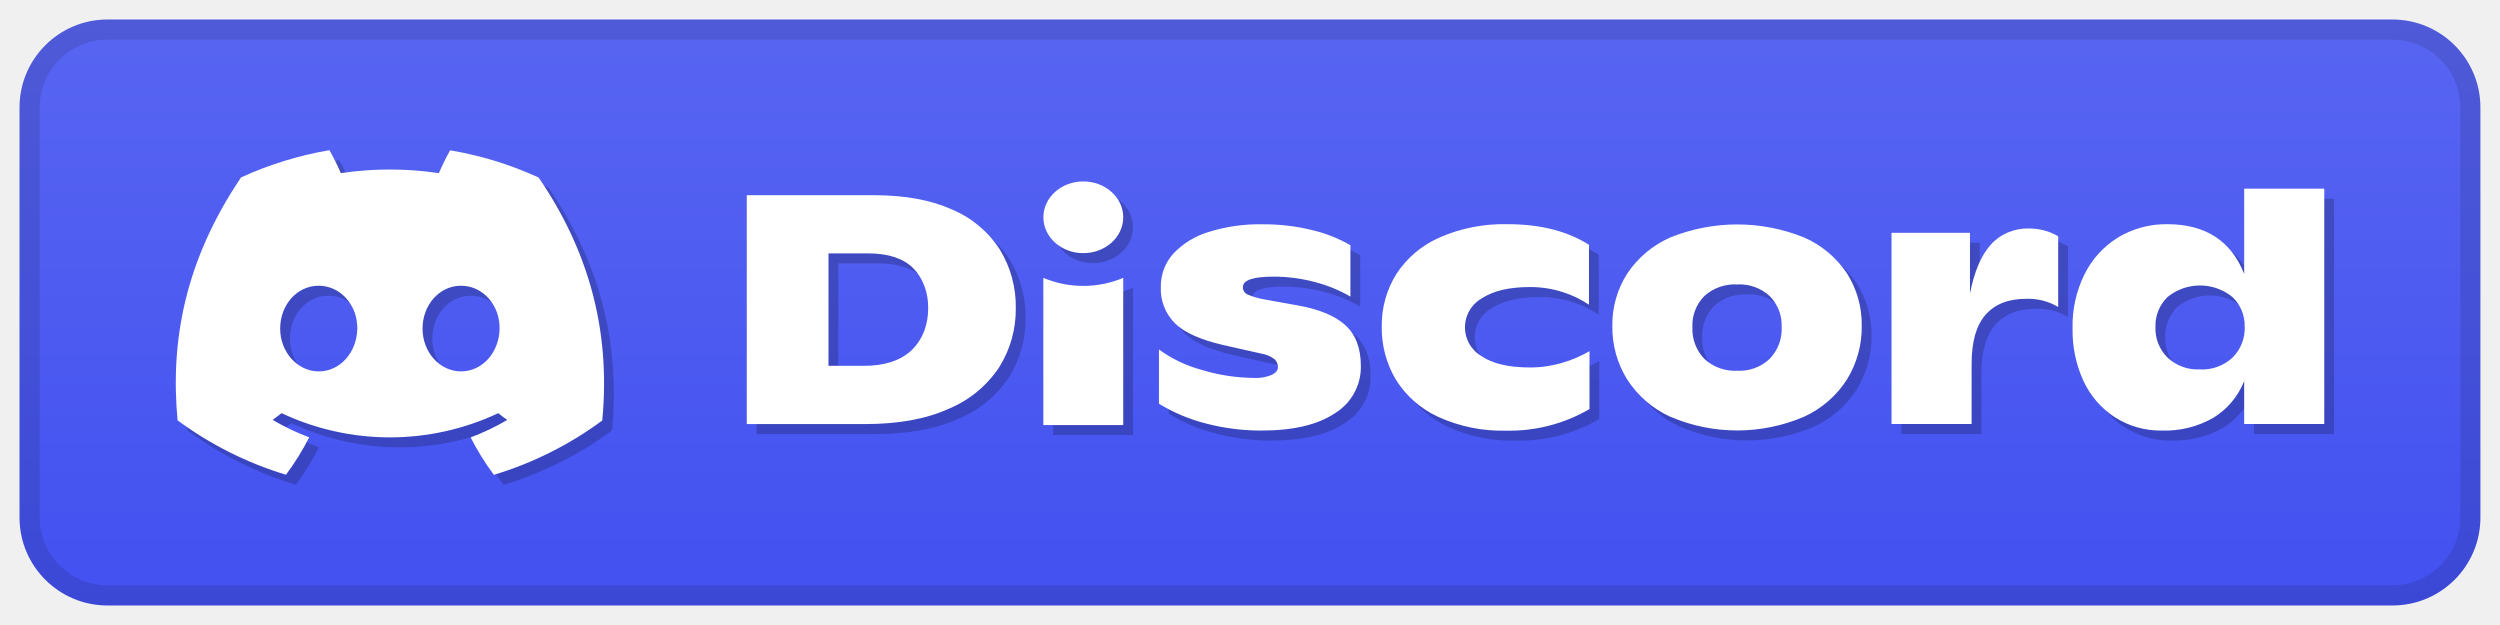
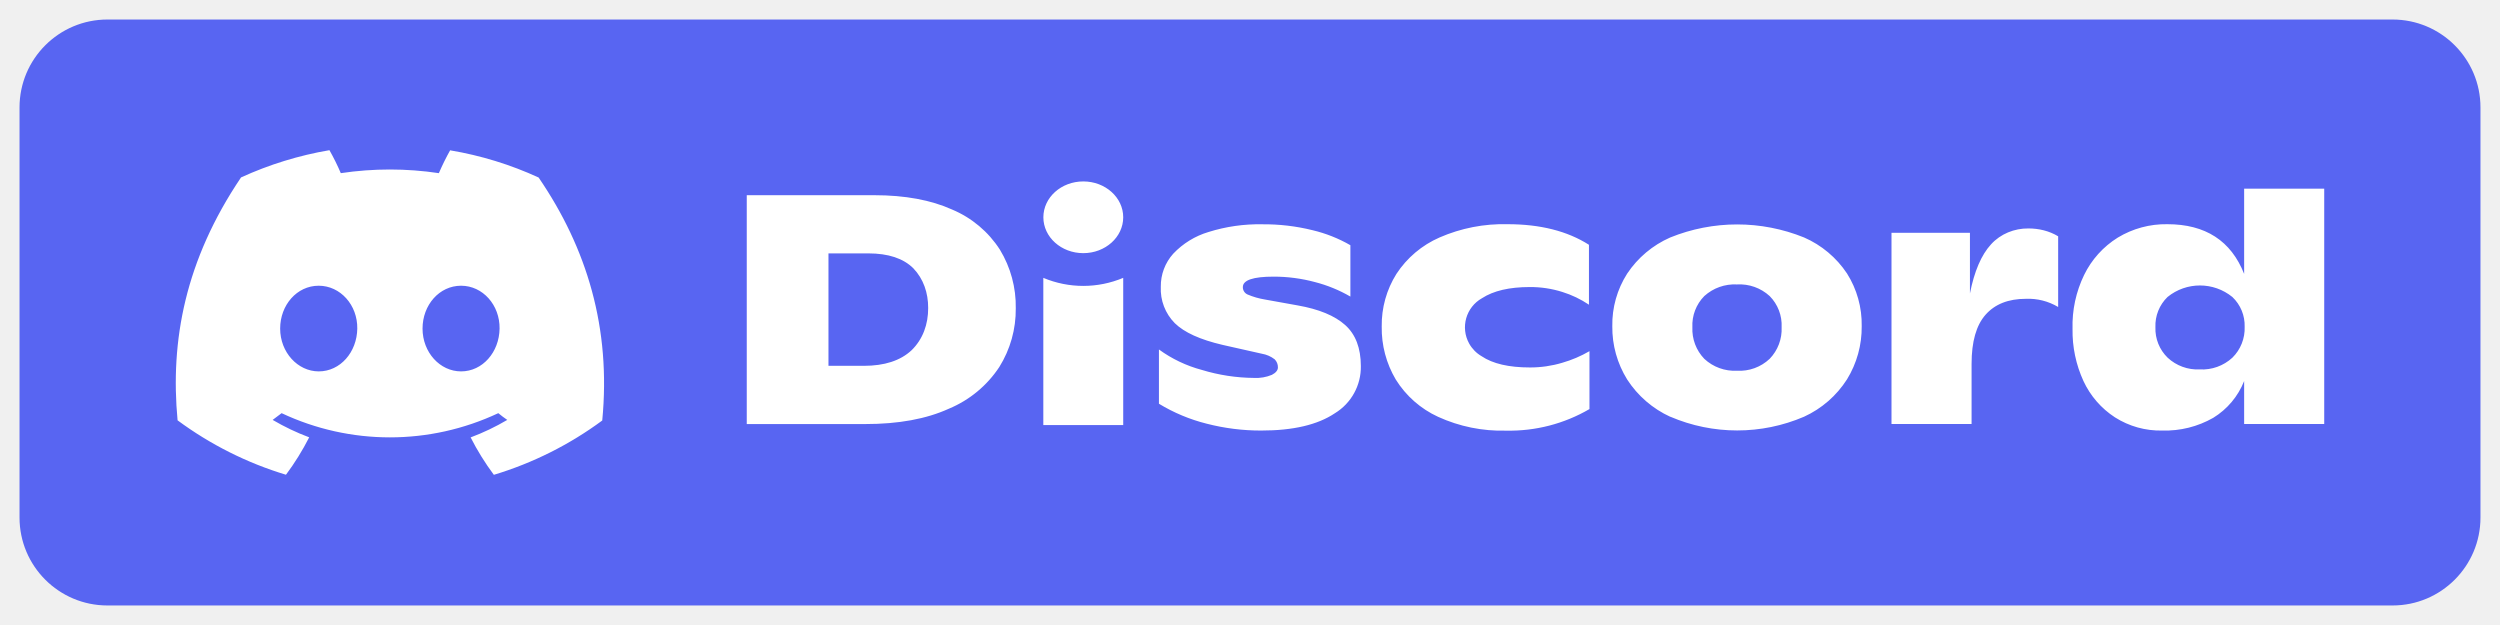
- <svg xmlns="http://www.w3.org/2000/svg" clip-rule="evenodd" fill-rule="evenodd" stroke-linejoin="round" stroke-miterlimit="2" version="1.1" viewBox="0 0 128 32" xml:space="preserve">
-   <g clip-rule="evenodd" stroke-linejoin="round" stroke-miterlimit="2">
-     <path transform="matrix(1.0523 0 0 1.1956 -7.6944 -7.2597)" d="m123.72 6.908c2.36 0 4.276 1.687 4.276 3.764v17.564c0 2.078-1.916 3.764-4.276 3.764h-111.18c-2.361 0-4.277-1.686-4.277-3.764v-17.564c0-2.077 1.916-3.764 4.277-3.764h111.18z" fill="url(#_Linear1)" fill-rule="evenodd" />
-     <path transform="matrix(1.0523 0 0 1.1956 -7.6944 -7.2597)" d="m123.72 6.908c2.36 0 4.276 1.687 4.276 3.764v17.564c0 2.078-1.916 3.764-4.276 3.764h-111.18c-2.361 0-4.277-1.686-4.277-3.764v-17.564c0-2.077 1.916-3.764 4.277-3.764zm0 0.863h-111.18c-1.82 0-3.297 1.3-3.297 2.901v17.564c0 1.601 1.477 2.901 3.297 2.901h111.18c1.819 0 3.296-1.3 3.296-2.901v-17.564c0-1.601-1.477-2.901-3.296-2.901z" fill-opacity=".11" fill-rule="evenodd" />
-     <path transform="matrix(.17315 0 0 .17315 9.5 8.2)" d="m81.15 0c-1.238 2.197-2.349 4.47-3.359 6.794-9.598-1.44-19.372-1.44-28.995 0-0.985-2.324-2.121-4.597-3.359-6.794-9.016 1.541-17.806 4.243-26.14 8.057-16.518 24.473-20.988 48.316-18.766 71.829 9.673 7.148 20.508 12.603 32.051 16.089 2.601-3.486 4.899-7.198 6.869-11.063-3.738-1.389-7.349-3.131-10.809-5.152 0.909-0.657 1.793-1.338 2.652-1.995 20.281 9.547 43.769 9.547 64.075 0 0.859 0.707 1.743 1.389 2.652 1.995-3.46 2.046-7.071 3.763-10.835 5.178 1.97 3.864 4.269 7.577 6.87 11.062 11.542-3.485 22.377-8.916 32.051-16.063 2.626-27.277-4.496-50.917-18.817-71.855-8.309-3.814-17.098-6.516-26.115-8.031l-0.025-0.051zm-38.87 65.414c-6.238 0-11.416-5.657-11.416-12.653s4.976-12.679 11.391-12.679 11.517 5.708 11.416 12.679-5.026 12.653-11.391 12.653zm42.078 0c-6.264 0-11.391-5.657-11.391-12.653s4.975-12.679 11.391-12.679c6.415 0 11.491 5.708 11.39 12.679s-5.026 12.653-11.39 12.653zm84.482-52.1h37.696c9.085 0 16.772 1.418 23.059 4.253 5.789 2.434 10.704 6.564 14.098 11.848 3.177 5.219 4.806 11.233 4.695 17.343 0.07 6.137-1.622 12.165-4.874 17.37-3.629 5.498-8.817 9.787-14.899 12.317-6.665 3.038-14.927 4.552-24.786 4.543h-34.989v-67.674zm34.603 50.455c6.121 0 10.825-1.528 14.111-4.584 3.372-3.269 4.951-7.723 4.93-12.524 0.018-4.446-1.38-8.592-4.391-11.737-2.946-2.927-7.378-4.396-13.297-4.405h-11.792v33.25h10.439zm101.39 17.108c-4.973-1.246-9.73-3.234-14.112-5.896v-16.045c3.825 2.783 8.133 4.833 12.704 6.048 5 1.526 10.195 2.321 15.423 2.361 1.805 0.097 3.607-0.215 5.275-0.911 1.187-0.608 1.781-1.381 1.781-2.182 0.026-0.904-0.324-1.779-0.966-2.416-1.103-0.848-2.398-1.413-3.77-1.643l-11.599-2.61c-6.646-1.546-11.364-3.687-14.153-6.421-2.831-2.855-4.334-6.767-4.142-10.784-0.047-3.6 1.264-7.085 3.673-9.762 2.855-3.02 6.455-5.235 10.438-6.421 5.126-1.611 10.48-2.38 15.852-2.278 5.015-0.047 10.016 0.537 14.885 1.74 3.933 0.932 7.71 2.429 11.212 4.446v15.189c-3.285-1.906-6.816-3.351-10.494-4.295-3.985-1.068-8.094-1.607-12.22-1.601-6.057 0-9.086 1.031-9.086 3.093-0.02 0.939 0.524 1.798 1.381 2.181 1.655 0.704 3.389 1.205 5.164 1.492l9.666 1.74c6.278 1.104 10.959 3.037 14.043 5.799 3.083 2.762 4.63 6.803 4.639 12.123 0.1 5.694-2.827 11.013-7.691 13.974-5.09 3.415-12.358 5.118-21.803 5.109-5.431 9e-3 -10.841-0.674-16.1-2.03zm68.433-2.03c-5.168-2.374-9.523-6.216-12.524-11.046-2.8-4.737-4.233-10.157-4.143-15.658-0.083-5.499 1.428-10.904 4.35-15.562 3.115-4.755 7.549-8.498 12.758-10.77 6.335-2.761 13.197-4.099 20.105-3.922 9.666 0 17.688 2.03 24.067 6.089v17.716c-2.427-1.631-5.078-2.901-7.87-3.769-3.126-0.987-6.388-1.477-9.666-1.45-5.993 0-10.683 1.095-14.07 3.286-4.761 2.657-6.467 8.671-3.81 13.432 0.866 1.552 2.134 2.841 3.672 3.731 3.286 2.219 8.054 3.328 14.305 3.328 3.226 8e-3 6.436-0.457 9.527-1.381 2.82-0.808 5.529-1.963 8.064-3.438v17.122c-7.471 4.356-16.001 6.564-24.647 6.379-6.93 0.19-13.812-1.208-20.118-4.087zm68.681 0c-5.225-2.386-9.658-6.219-12.772-11.046-2.935-4.726-4.459-10.192-4.391-15.755-0.094-5.497 1.433-10.9 4.391-15.534 3.131-4.704 7.544-8.413 12.717-10.688 12.707-5.155 26.922-5.155 39.629 0 5.152 2.258 9.548 5.948 12.662 10.633 2.938 4.651 4.449 10.061 4.349 15.561 0.069 5.558-1.439 11.02-4.349 15.755-3.081 4.831-7.492 8.667-12.704 11.047-12.621 5.413-26.91 5.413-39.532 0v0.027zm29.37-17.149c2.413-2.492 3.692-5.869 3.535-9.334 0.168-3.435-1.114-6.782-3.535-9.224-2.624-2.407-6.112-3.647-9.666-3.438-3.551-0.187-7.03 1.05-9.665 3.438-2.412 2.447-3.689 5.792-3.522 9.224-0.156 3.462 1.117 6.837 3.522 9.334 2.61 2.436 6.099 3.707 9.665 3.521 3.569 0.208 7.066-1.066 9.666-3.521zm85.306-36.233v20.906c-2.886-1.722-6.212-2.562-9.569-2.417-5.151 0-9.127 1.575-11.889 4.695-2.762 3.121-4.142 7.967-4.142 14.54v17.785h-23.681v-56.544h23.197v17.95c1.289-6.572 3.37-11.419 6.242-14.539 2.818-3.106 6.91-4.738 11.046-4.695 3.064-7e-3 6.146 0.721 8.796 2.32zm78.678-14.084v69.593h-23.681v-12.704c-1.786 4.523-4.994 8.342-9.141 10.881-4.577 2.608-9.784 3.907-15.05 3.756-4.956 0.115-9.834-1.245-14.016-3.908-4.049-2.63-7.274-6.349-9.306-10.729-2.217-4.834-3.322-10.105-3.231-15.423-0.156-5.514 1.018-10.985 3.424-15.949 2.211-4.546 5.663-8.375 9.956-11.046 4.413-2.674 9.491-4.047 14.65-3.963 11.267 0 18.839 4.898 22.714 14.692v-25.2h23.681zm-27.16 49.985c2.44-2.401 3.758-5.719 3.631-9.141 0.104-3.32-1.218-6.526-3.631-8.809-5.585-4.547-13.595-4.547-19.18 0-2.407 2.335-3.707 5.583-3.576 8.934-0.123 3.382 1.191 6.657 3.618 9.016 2.562 2.383 5.977 3.632 9.472 3.466 3.557 0.197 7.043-1.053 9.665-3.466h1e-3zm-339.79-52.125c6.52 0 11.806 4.748 11.806 10.605s-5.286 10.604-11.806 10.604-11.806-4.747-11.806-10.604 5.286-10.605 11.806-10.605zm-11.82 28.514c7.556 3.175 16.071 3.175 23.626 0v43.523h-23.626v-43.523z" fill-opacity=".2" fill-rule="nonzero" />
-     <path transform="matrix(.17315 0 0 .17315 9 7.689)" d="m81.15 0c-1.238 2.197-2.349 4.47-3.359 6.794-9.598-1.44-19.372-1.44-28.995 0-0.985-2.324-2.121-4.597-3.359-6.794-9.016 1.541-17.806 4.243-26.14 8.057-16.518 24.473-20.988 48.316-18.766 71.829 9.673 7.148 20.508 12.603 32.051 16.089 2.601-3.486 4.899-7.198 6.869-11.063-3.738-1.389-7.349-3.131-10.809-5.152 0.909-0.657 1.793-1.338 2.652-1.995 20.281 9.547 43.769 9.547 64.075 0 0.859 0.707 1.743 1.389 2.652 1.995-3.46 2.046-7.071 3.763-10.835 5.178 1.97 3.864 4.269 7.577 6.87 11.062 11.542-3.485 22.377-8.916 32.051-16.063 2.626-27.277-4.496-50.917-18.817-71.855-8.309-3.814-17.098-6.516-26.115-8.031l-0.025-0.051zm-38.87 65.414c-6.238 0-11.416-5.657-11.416-12.653s4.976-12.679 11.391-12.679 11.517 5.708 11.416 12.679-5.026 12.653-11.391 12.653zm42.078 0c-6.264 0-11.391-5.657-11.391-12.653s4.975-12.679 11.391-12.679c6.415 0 11.491 5.708 11.39 12.679s-5.026 12.653-11.39 12.653zm84.482-52.1h37.696c9.085 0 16.772 1.418 23.059 4.253 5.789 2.434 10.704 6.564 14.098 11.848 3.177 5.219 4.806 11.233 4.695 17.343 0.07 6.137-1.622 12.165-4.874 17.37-3.629 5.498-8.817 9.787-14.899 12.317-6.665 3.038-14.927 4.552-24.786 4.543h-34.989v-67.674zm34.603 50.455c6.121 0 10.825-1.528 14.111-4.584 3.372-3.269 4.951-7.723 4.93-12.524 0.018-4.446-1.38-8.592-4.391-11.737-2.946-2.927-7.378-4.396-13.297-4.405h-11.792v33.25h10.439zm101.39 17.108c-4.973-1.246-9.73-3.234-14.112-5.896v-16.045c3.825 2.783 8.133 4.833 12.704 6.048 5 1.526 10.195 2.321 15.423 2.361 1.805 0.097 3.607-0.215 5.275-0.911 1.187-0.608 1.781-1.381 1.781-2.182 0.026-0.904-0.324-1.779-0.966-2.416-1.103-0.848-2.398-1.413-3.77-1.643l-11.599-2.61c-6.646-1.546-11.364-3.687-14.153-6.421-2.831-2.855-4.334-6.767-4.142-10.784-0.047-3.6 1.264-7.085 3.673-9.762 2.855-3.02 6.455-5.235 10.438-6.421 5.126-1.611 10.48-2.38 15.852-2.278 5.015-0.047 10.016 0.537 14.885 1.74 3.933 0.932 7.71 2.429 11.212 4.446v15.189c-3.285-1.906-6.816-3.351-10.494-4.295-3.985-1.068-8.094-1.607-12.22-1.601-6.057 0-9.086 1.031-9.086 3.093-0.02 0.939 0.524 1.798 1.381 2.181 1.655 0.704 3.389 1.205 5.164 1.492l9.666 1.74c6.278 1.104 10.959 3.037 14.043 5.799 3.083 2.762 4.63 6.803 4.639 12.123 0.1 5.694-2.827 11.013-7.691 13.974-5.09 3.415-12.358 5.118-21.803 5.109-5.431 9e-3 -10.841-0.674-16.1-2.03zm68.433-2.03c-5.168-2.374-9.523-6.216-12.524-11.046-2.8-4.737-4.233-10.157-4.143-15.658-0.083-5.499 1.428-10.904 4.35-15.562 3.115-4.755 7.549-8.498 12.758-10.77 6.335-2.761 13.197-4.099 20.105-3.922 9.666 0 17.688 2.03 24.067 6.089v17.716c-2.427-1.631-5.078-2.901-7.87-3.769-3.126-0.987-6.388-1.477-9.666-1.45-5.993 0-10.683 1.095-14.07 3.286-4.761 2.657-6.467 8.671-3.81 13.432 0.866 1.552 2.134 2.841 3.672 3.731 3.286 2.219 8.054 3.328 14.305 3.328 3.226 8e-3 6.436-0.457 9.527-1.381 2.82-0.808 5.529-1.963 8.064-3.438v17.122c-7.471 4.356-16.001 6.564-24.647 6.379-6.93 0.19-13.812-1.208-20.118-4.087zm68.681 0c-5.225-2.386-9.658-6.219-12.772-11.046-2.935-4.726-4.459-10.192-4.391-15.755-0.094-5.497 1.433-10.9 4.391-15.534 3.131-4.704 7.544-8.413 12.717-10.688 12.707-5.155 26.922-5.155 39.629 0 5.152 2.258 9.548 5.948 12.662 10.633 2.938 4.651 4.449 10.061 4.349 15.561 0.069 5.558-1.439 11.02-4.349 15.755-3.081 4.831-7.492 8.667-12.704 11.047-12.621 5.413-26.91 5.413-39.532 0v0.027zm29.37-17.149c2.413-2.492 3.692-5.869 3.535-9.334 0.168-3.435-1.114-6.782-3.535-9.224-2.624-2.407-6.112-3.647-9.666-3.438-3.551-0.187-7.03 1.05-9.665 3.438-2.412 2.447-3.689 5.792-3.522 9.224-0.156 3.462 1.117 6.837 3.522 9.334 2.61 2.436 6.099 3.707 9.665 3.521 3.569 0.208 7.066-1.066 9.666-3.521zm85.306-36.233v20.906c-2.886-1.722-6.212-2.562-9.569-2.417-5.151 0-9.127 1.575-11.889 4.695-2.762 3.121-4.142 7.967-4.142 14.54v17.785h-23.681v-56.544h23.197v17.95c1.289-6.572 3.37-11.419 6.242-14.539 2.818-3.106 6.91-4.738 11.046-4.695 3.064-7e-3 6.146 0.721 8.796 2.32zm78.678-14.084v69.593h-23.681v-12.704c-1.786 4.523-4.994 8.342-9.141 10.881-4.577 2.608-9.784 3.907-15.05 3.756-4.956 0.115-9.834-1.245-14.016-3.908-4.049-2.63-7.274-6.349-9.306-10.729-2.217-4.834-3.322-10.105-3.231-15.423-0.156-5.514 1.018-10.985 3.424-15.949 2.211-4.546 5.663-8.375 9.956-11.046 4.413-2.674 9.491-4.047 14.65-3.963 11.267 0 18.839 4.898 22.714 14.692v-25.2h23.681zm-27.16 49.985c2.44-2.401 3.758-5.719 3.631-9.141 0.104-3.32-1.218-6.526-3.631-8.809-5.585-4.547-13.595-4.547-19.18 0-2.407 2.335-3.707 5.583-3.576 8.934-0.123 3.382 1.191 6.657 3.618 9.016 2.562 2.383 5.977 3.632 9.472 3.466 3.557 0.197 7.043-1.053 9.665-3.466h1e-3zm-339.79-52.125c6.52 0 11.806 4.748 11.806 10.605s-5.286 10.604-11.806 10.604-11.806-4.747-11.806-10.604 5.286-10.605 11.806-10.605zm-11.82 28.514c7.556 3.175 16.071 3.175 23.626 0v43.523h-23.626v-43.523z" fill="#fff" fill-rule="nonzero" />
+ <svg xmlns="http://www.w3.org/2000/svg" xmlns:ns1="https://www.affinity.studio/" width="100%" height="100%" viewBox="0 0 128 32" version="1.1" xml:space="preserve" style="fill-rule:evenodd;clip-rule:evenodd;stroke-linejoin:round;stroke-miterlimit:2;">
+   <g id="Background" transform="matrix(1.0523,0,0,1.195616,-7.694378,-7.259719)">
+     <path d="M123.724,6.908C126.084,6.908 128,8.595 128,10.672L128,28.236C128,30.314 126.084,32 123.724,32L12.539,32C10.178,32 8.262,30.314 8.262,28.236L8.262,10.672C8.262,8.595 10.178,6.908 12.539,6.908L123.724,6.908Z" style="fill:rgb(88,101,242);" />
  </g>
-   <defs>
-     <linearGradient id="_Linear1" x2="1" gradientTransform="matrix(0 25.092 -28.509 0 68.131 6.9083)" gradientUnits="userSpaceOnUse">
-       <stop stop-color="#5865f2" offset="0" />
-       <stop stop-color="#4251f0" offset="1" />
-     </linearGradient>
-   </defs>
+   <g id="Discord-Logo" ns1:id="Discord Logo" transform="matrix(0.173146,0,0,0.173146,9.000001,7.689005)">
+     <path d="M81.15,0C79.912,2.197 78.801,4.47 77.791,6.794C68.193,5.354 58.419,5.354 48.796,6.794C47.811,4.47 46.675,2.197 45.437,0C36.421,1.541 27.631,4.243 19.297,8.057C2.779,32.53 -1.691,56.373 0.531,79.886C10.204,87.034 21.039,92.489 32.582,95.975C35.183,92.489 37.481,88.777 39.451,84.912C35.713,83.523 32.102,81.781 28.642,79.76C29.551,79.103 30.435,78.422 31.294,77.765C51.575,87.312 75.063,87.312 95.369,77.765C96.228,78.472 97.112,79.154 98.021,79.76C94.561,81.806 90.95,83.523 87.186,84.938C89.156,88.802 91.455,92.515 94.056,96C105.598,92.515 116.433,87.084 126.107,79.937C128.733,52.66 121.611,29.02 107.29,8.082C98.981,4.268 90.192,1.566 81.175,0.051L81.15,0ZM42.28,65.414C36.042,65.414 30.864,59.757 30.864,52.761C30.864,45.765 35.84,40.082 42.255,40.082C48.67,40.082 53.772,45.79 53.671,52.761C53.57,59.732 48.645,65.414 42.28,65.414ZM84.358,65.414C78.094,65.414 72.967,59.757 72.967,52.761C72.967,45.765 77.942,40.082 84.358,40.082C90.773,40.082 95.849,45.79 95.748,52.761C95.647,59.732 90.722,65.414 84.358,65.414ZM168.84,13.314L206.536,13.314C215.621,13.314 223.308,14.732 229.595,17.567C235.384,20.001 240.299,24.131 243.693,29.415C246.87,34.634 248.499,40.648 248.388,46.758C248.458,52.895 246.766,58.923 243.514,64.128C239.885,69.626 234.697,73.915 228.615,76.445C221.95,79.483 213.688,80.997 203.829,80.988L168.84,80.988L168.84,13.314ZM203.443,63.769C209.564,63.769 214.268,62.241 217.554,59.185C220.926,55.916 222.505,51.462 222.484,46.661C222.502,42.215 221.104,38.069 218.093,34.924C215.147,31.997 210.715,30.528 204.796,30.519L193.004,30.519L193.004,63.769L203.443,63.769ZM304.835,80.877C299.862,79.631 295.105,77.643 290.723,74.981L290.723,58.936C294.548,61.719 298.856,63.769 303.427,64.984C308.427,66.51 313.622,67.305 318.85,67.345C320.655,67.442 322.457,67.13 324.125,66.434C325.312,65.826 325.906,65.053 325.906,64.252C325.932,63.348 325.582,62.473 324.94,61.836C323.837,60.988 322.542,60.423 321.17,60.193L309.571,57.583C302.925,56.037 298.207,53.896 295.418,51.162C292.587,48.307 291.084,44.395 291.276,40.378C291.229,36.778 292.54,33.293 294.949,30.616C297.804,27.596 301.404,25.381 305.387,24.195C310.513,22.584 315.867,21.815 321.239,21.917C326.254,21.87 331.255,22.454 336.124,23.657C340.057,24.589 343.834,26.086 347.336,28.103L347.336,43.292C344.051,41.386 340.52,39.941 336.842,38.997C332.857,37.929 328.748,37.39 324.622,37.396C318.565,37.396 315.536,38.427 315.536,40.489C315.516,41.428 316.06,42.287 316.917,42.67C318.572,43.374 320.306,43.875 322.081,44.162L331.747,45.902C338.025,47.006 342.706,48.939 345.79,51.701C348.873,54.463 350.42,58.504 350.429,63.824C350.529,69.518 347.602,74.837 342.738,77.798C337.648,81.213 330.38,82.916 320.935,82.907C315.504,82.916 310.094,82.233 304.835,80.877L304.835,80.877ZM373.268,78.847C368.1,76.473 363.745,72.631 360.744,67.801C357.944,63.064 356.511,57.644 356.601,52.143C356.518,46.644 358.029,41.239 360.951,36.581C364.066,31.826 368.5,28.083 373.709,25.811C380.044,23.05 386.906,21.712 393.814,21.889C403.48,21.889 411.502,23.919 417.881,27.978L417.881,45.694C415.454,44.063 412.803,42.793 410.011,41.925C406.885,40.938 403.623,40.448 400.345,40.475C394.352,40.475 389.662,41.57 386.275,43.761C381.514,46.418 379.808,52.432 382.465,57.193C383.331,58.745 384.599,60.034 386.137,60.924C389.423,63.143 394.191,64.252 400.442,64.252C403.668,64.26 406.878,63.795 409.969,62.871C412.789,62.063 415.498,60.908 418.033,59.433L418.033,76.555C410.562,80.911 402.032,83.119 393.386,82.934C386.456,83.124 379.574,81.726 373.268,78.847L373.268,78.847ZM441.949,78.847C436.724,76.461 432.291,72.628 429.177,67.801C426.242,63.075 424.718,57.609 424.786,52.046C424.692,46.549 426.219,41.146 429.177,36.512C432.308,31.808 436.721,28.099 441.894,25.824C454.601,20.669 468.816,20.669 481.523,25.824C486.675,28.082 491.071,31.772 494.185,36.457C497.123,41.108 498.634,46.518 498.534,52.018C498.603,57.576 497.095,63.038 494.185,67.773C491.104,72.604 486.693,76.44 481.481,78.82C468.86,84.233 454.571,84.233 441.949,78.82L441.949,78.847L441.949,78.847ZM471.319,61.698C473.732,59.206 475.011,55.829 474.854,52.364C475.022,48.929 473.74,45.582 471.319,43.14C468.695,40.733 465.207,39.493 461.653,39.702C458.102,39.515 454.623,40.752 451.988,43.14C449.576,45.587 448.299,48.932 448.466,52.364C448.31,55.826 449.583,59.201 451.988,61.698C454.598,64.134 458.087,65.405 461.653,65.219C465.222,65.427 468.719,64.153 471.319,61.698ZM556.625,25.465L556.625,46.371C553.739,44.649 550.413,43.809 547.056,43.954C541.905,43.954 537.929,45.529 535.167,48.649C532.405,51.77 531.025,56.616 531.025,63.189L531.025,80.974L507.344,80.974L507.344,24.43L530.541,24.43L530.541,42.38C531.83,35.808 533.911,30.961 536.783,27.841C539.601,24.735 543.693,23.103 547.829,23.146C550.893,23.139 553.975,23.867 556.625,25.466ZM635.303,11.381L635.303,80.974L611.622,80.974L611.622,68.27C609.836,72.793 606.628,76.612 602.481,79.151C597.904,81.759 592.697,83.058 587.431,82.907C582.475,83.022 577.597,81.662 573.415,78.999C569.366,76.369 566.141,72.65 564.109,68.27C561.892,63.436 560.787,58.165 560.878,52.847C560.722,47.333 561.896,41.862 564.302,36.898C566.513,32.352 569.965,28.523 574.258,25.852C578.671,23.178 583.749,21.805 588.908,21.889C600.175,21.889 607.747,26.787 611.622,36.581L611.622,11.381L635.303,11.381ZM608.143,61.366C610.583,58.965 611.901,55.647 611.774,52.225C611.878,48.905 610.556,45.699 608.143,43.416C602.558,38.869 594.548,38.869 588.963,43.416C586.556,45.751 585.256,48.999 585.387,52.35C585.264,55.732 586.578,59.007 589.005,61.366C591.567,63.749 594.982,64.998 598.477,64.832C602.034,65.029 605.52,63.779 608.142,61.366L608.143,61.366ZM268.354,9.241C274.874,9.241 280.16,13.989 280.16,19.846C280.16,25.703 274.874,30.45 268.354,30.45C261.834,30.45 256.548,25.703 256.548,19.846C256.548,13.989 261.834,9.241 268.354,9.241ZM256.534,37.755C264.09,40.93 272.605,40.93 280.16,37.755L280.16,81.278L256.534,81.278L256.534,37.755Z" style="fill:white;fill-rule:nonzero;" />
+   </g>
</svg>
